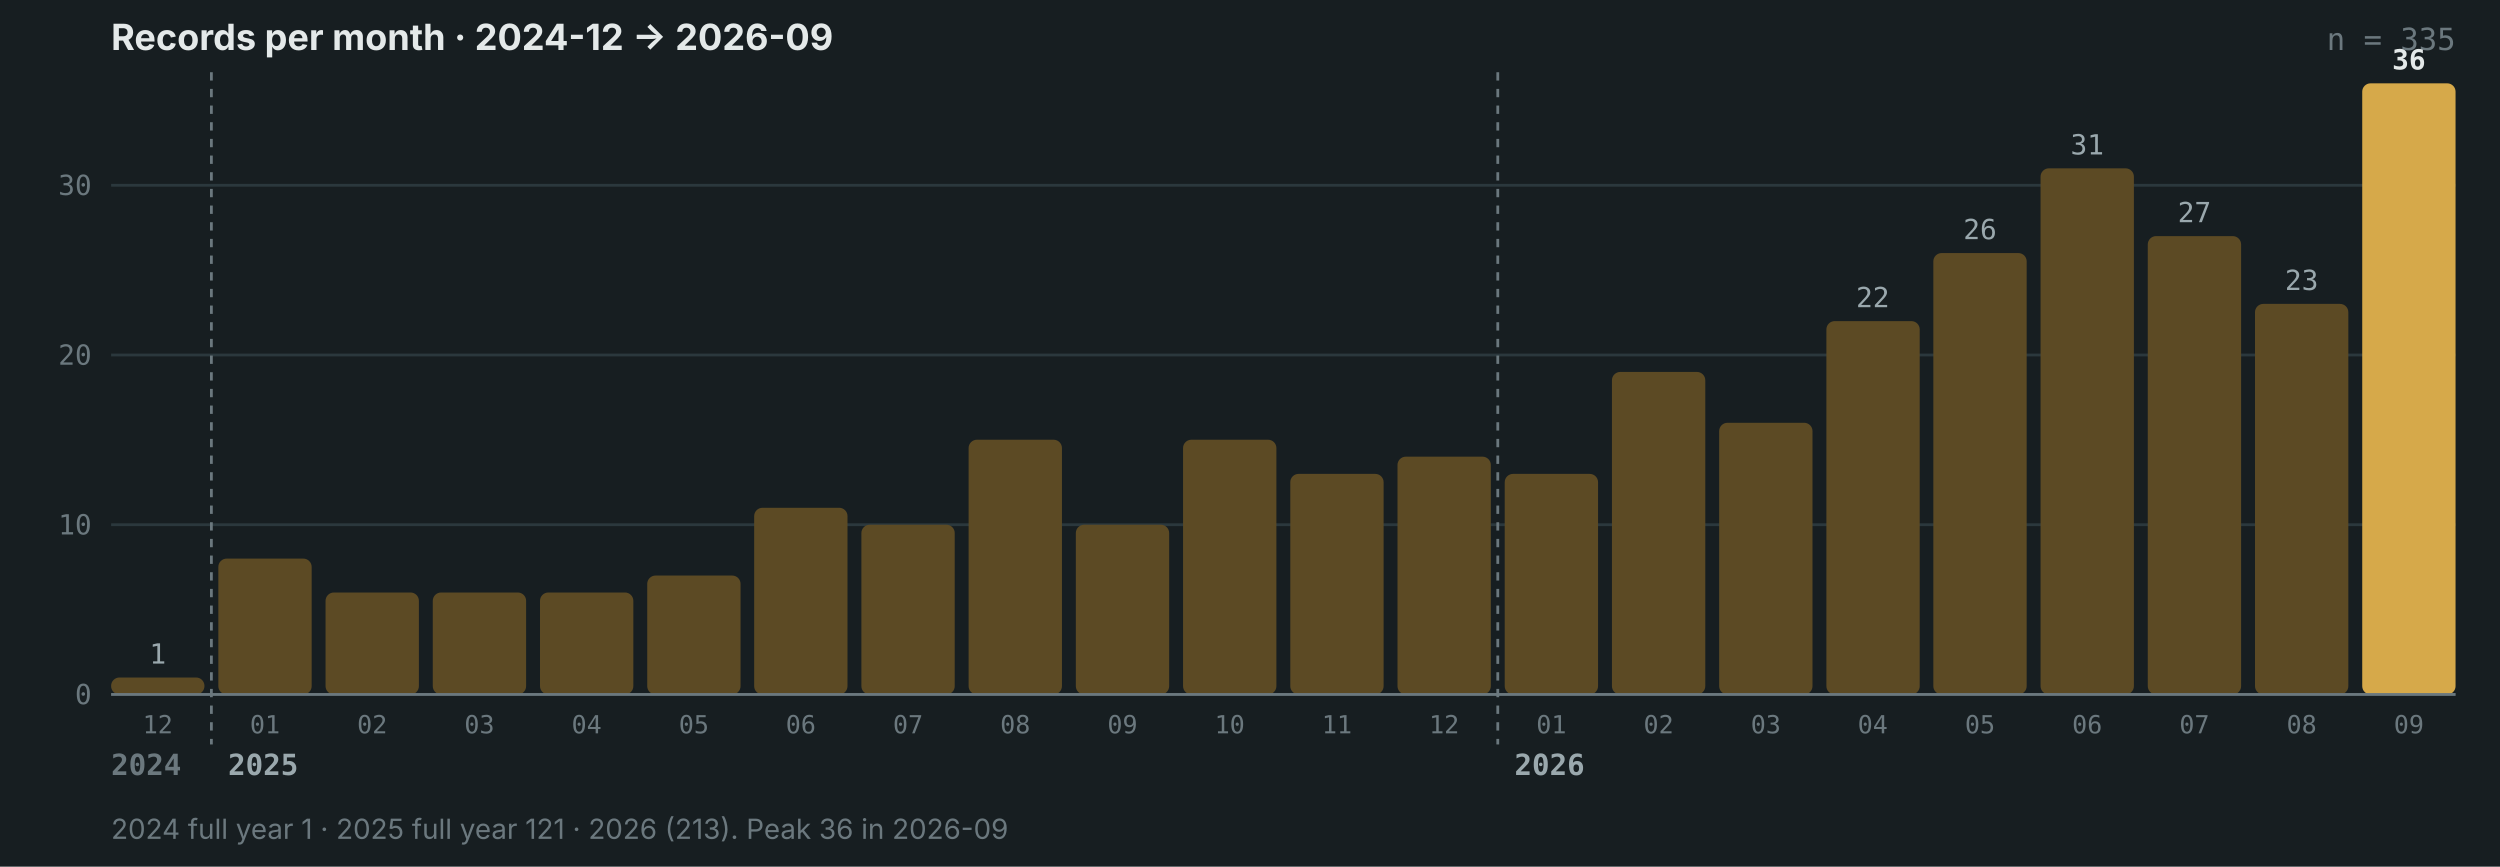
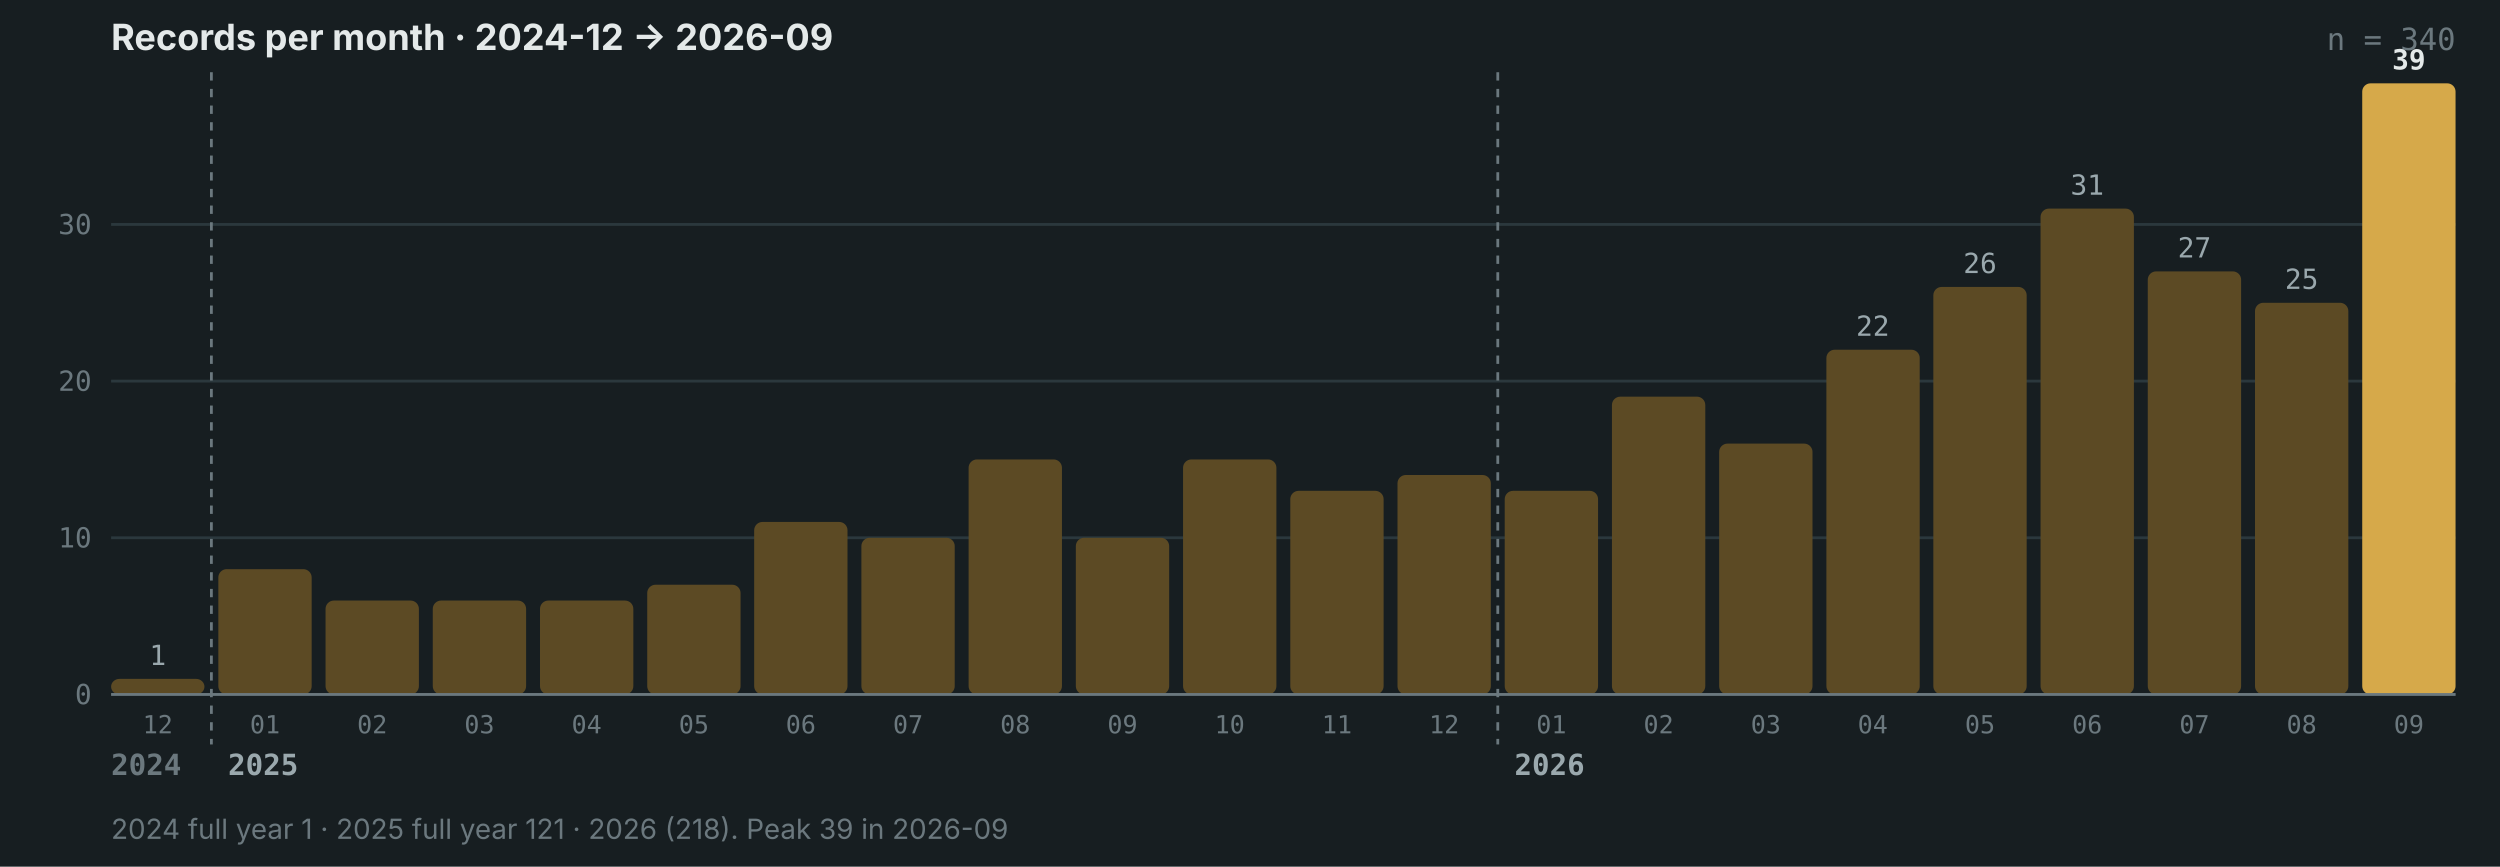
<svg xmlns="http://www.w3.org/2000/svg" viewBox="0 0 900 312" width="900" height="312" role="img" font-family="ui-sans-serif,-apple-system,'Segoe UI','PingFang SC','Microsoft YaHei',sans-serif">
  <rect width="900" height="312" fill="#171E21" />
  <text x="40" y="18" font-size="13" font-weight="700" fill="#E4E9E9">Records per month · 2024-12 → 2026-09</text>
-   <text x="884" y="18" font-size="11" text-anchor="end" fill="#6B787E" font-family="ui-monospace,'SF Mono','Cascadia Mono','Consolas',monospace">n = 335</text>
+   <text x="884" y="18" font-size="11" text-anchor="end" fill="#6B787E" font-family="ui-monospace,'SF Mono','Cascadia Mono','Consolas',monospace">n = 340</text>
  <line x1="40" y1="250.0" x2="884" y2="250.0" stroke="#2B383D" stroke-width="1" />
  <text x="33" y="253.5" font-size="10" text-anchor="end" fill="#6B787E" font-family="ui-monospace,'SF Mono','Cascadia Mono','Consolas',monospace">0</text>
-   <line x1="40" y1="188.9" x2="884" y2="188.9" stroke="#2B383D" stroke-width="1" />
-   <text x="33" y="192.4" font-size="10" text-anchor="end" fill="#6B787E" font-family="ui-monospace,'SF Mono','Cascadia Mono','Consolas',monospace">10</text>
-   <line x1="40" y1="127.8" x2="884" y2="127.8" stroke="#2B383D" stroke-width="1" />
-   <text x="33" y="131.3" font-size="10" text-anchor="end" fill="#6B787E" font-family="ui-monospace,'SF Mono','Cascadia Mono','Consolas',monospace">20</text>
-   <line x1="40" y1="66.7" x2="884" y2="66.7" stroke="#2B383D" stroke-width="1" />
-   <text x="33" y="70.2" font-size="10" text-anchor="end" fill="#6B787E" font-family="ui-monospace,'SF Mono','Cascadia Mono','Consolas',monospace">30</text>
+   <line x1="40" y1="193.6" x2="884" y2="193.6" stroke="#2B383D" stroke-width="1" />
+   <text x="33" y="197.1" font-size="10" text-anchor="end" fill="#6B787E" font-family="ui-monospace,'SF Mono','Cascadia Mono','Consolas',monospace">10</text>
+   <line x1="40" y1="137.2" x2="884" y2="137.2" stroke="#2B383D" stroke-width="1" />
+   <text x="33" y="140.7" font-size="10" text-anchor="end" fill="#6B787E" font-family="ui-monospace,'SF Mono','Cascadia Mono','Consolas',monospace">20</text>
+   <line x1="40" y1="80.8" x2="884" y2="80.8" stroke="#2B383D" stroke-width="1" />
+   <text x="33" y="84.3" font-size="10" text-anchor="end" fill="#6B787E" font-family="ui-monospace,'SF Mono','Cascadia Mono','Consolas',monospace">30</text>
  <line x1="76.1" y1="26" x2="76.1" y2="268" stroke="#6B787E" stroke-width="1" stroke-dasharray="3 3" />
  <text x="82.1" y="279.0" font-size="10.5" font-weight="700" fill="#9AA8AD" font-family="ui-monospace,'SF Mono','Cascadia Mono','Consolas',monospace">2025</text>
  <line x1="539.2" y1="26" x2="539.2" y2="268" stroke="#6B787E" stroke-width="1" stroke-dasharray="3 3" />
  <text x="545.2" y="279.0" font-size="10.5" font-weight="700" fill="#9AA8AD" font-family="ui-monospace,'SF Mono','Cascadia Mono','Consolas',monospace">2026</text>
-   <rect x="40.0" y="243.9" width="33.6" height="6.1" rx="3" fill="#5C4A24" />
-   <text x="56.8" y="238.9" font-size="10" text-anchor="middle" fill="#9AA8AD" font-family="ui-monospace,'SF Mono','Cascadia Mono','Consolas',monospace" font-weight="500">1</text>
+   <rect x="40.0" y="244.4" width="33.6" height="5.6" rx="3" fill="#5C4A24" />
+   <text x="56.8" y="239.4" font-size="10" text-anchor="middle" fill="#9AA8AD" font-family="ui-monospace,'SF Mono','Cascadia Mono','Consolas',monospace" font-weight="500">1</text>
  <text x="56.8" y="264.0" font-size="9" text-anchor="middle" fill="#6B787E" font-family="ui-monospace,'SF Mono','Cascadia Mono','Consolas',monospace">12</text>
-   <rect x="78.6" y="201.1" width="33.6" height="48.9" rx="3" fill="#5C4A24" />
+   <rect x="78.6" y="204.9" width="33.6" height="45.1" rx="3" fill="#5C4A24" />
  <text x="95.4" y="264.0" font-size="9" text-anchor="middle" fill="#6B787E" font-family="ui-monospace,'SF Mono','Cascadia Mono','Consolas',monospace">01</text>
-   <rect x="117.2" y="213.3" width="33.6" height="36.7" rx="3" fill="#5C4A24" />
+   <rect x="117.2" y="216.2" width="33.6" height="33.8" rx="3" fill="#5C4A24" />
  <text x="134.0" y="264.0" font-size="9" text-anchor="middle" fill="#6B787E" font-family="ui-monospace,'SF Mono','Cascadia Mono','Consolas',monospace">02</text>
-   <rect x="155.8" y="213.3" width="33.6" height="36.7" rx="3" fill="#5C4A24" />
+   <rect x="155.8" y="216.2" width="33.6" height="33.8" rx="3" fill="#5C4A24" />
  <text x="172.6" y="264.0" font-size="9" text-anchor="middle" fill="#6B787E" font-family="ui-monospace,'SF Mono','Cascadia Mono','Consolas',monospace">03</text>
-   <rect x="194.4" y="213.3" width="33.6" height="36.7" rx="3" fill="#5C4A24" />
+   <rect x="194.4" y="216.2" width="33.6" height="33.8" rx="3" fill="#5C4A24" />
  <text x="211.2" y="264.0" font-size="9" text-anchor="middle" fill="#6B787E" font-family="ui-monospace,'SF Mono','Cascadia Mono','Consolas',monospace">04</text>
-   <rect x="233.0" y="207.2" width="33.6" height="42.8" rx="3" fill="#5C4A24" />
+   <rect x="233.0" y="210.5" width="33.6" height="39.5" rx="3" fill="#5C4A24" />
  <text x="249.8" y="264.0" font-size="9" text-anchor="middle" fill="#6B787E" font-family="ui-monospace,'SF Mono','Cascadia Mono','Consolas',monospace">05</text>
-   <rect x="271.5" y="182.8" width="33.6" height="67.2" rx="3" fill="#5C4A24" />
+   <rect x="271.5" y="187.9" width="33.6" height="62.1" rx="3" fill="#5C4A24" />
  <text x="288.3" y="264.0" font-size="9" text-anchor="middle" fill="#6B787E" font-family="ui-monospace,'SF Mono','Cascadia Mono','Consolas',monospace">06</text>
-   <rect x="310.1" y="188.9" width="33.6" height="61.1" rx="3" fill="#5C4A24" />
+   <rect x="310.1" y="193.6" width="33.6" height="56.4" rx="3" fill="#5C4A24" />
  <text x="326.9" y="264.0" font-size="9" text-anchor="middle" fill="#6B787E" font-family="ui-monospace,'SF Mono','Cascadia Mono','Consolas',monospace">07</text>
-   <rect x="348.7" y="158.3" width="33.6" height="91.7" rx="3" fill="#5C4A24" />
+   <rect x="348.7" y="165.4" width="33.6" height="84.6" rx="3" fill="#5C4A24" />
  <text x="365.5" y="264.0" font-size="9" text-anchor="middle" fill="#6B787E" font-family="ui-monospace,'SF Mono','Cascadia Mono','Consolas',monospace">08</text>
-   <rect x="387.3" y="188.9" width="33.6" height="61.1" rx="3" fill="#5C4A24" />
+   <rect x="387.3" y="193.6" width="33.6" height="56.4" rx="3" fill="#5C4A24" />
  <text x="404.1" y="264.0" font-size="9" text-anchor="middle" fill="#6B787E" font-family="ui-monospace,'SF Mono','Cascadia Mono','Consolas',monospace">09</text>
-   <rect x="425.9" y="158.3" width="33.6" height="91.7" rx="3" fill="#5C4A24" />
+   <rect x="425.9" y="165.4" width="33.6" height="84.6" rx="3" fill="#5C4A24" />
  <text x="442.7" y="264.0" font-size="9" text-anchor="middle" fill="#6B787E" font-family="ui-monospace,'SF Mono','Cascadia Mono','Consolas',monospace">10</text>
-   <rect x="464.5" y="170.6" width="33.6" height="79.4" rx="3" fill="#5C4A24" />
+   <rect x="464.5" y="176.7" width="33.6" height="73.3" rx="3" fill="#5C4A24" />
  <text x="481.3" y="264.0" font-size="9" text-anchor="middle" fill="#6B787E" font-family="ui-monospace,'SF Mono','Cascadia Mono','Consolas',monospace">11</text>
-   <rect x="503.1" y="164.4" width="33.6" height="85.6" rx="3" fill="#5C4A24" />
+   <rect x="503.1" y="171.0" width="33.6" height="79.0" rx="3" fill="#5C4A24" />
  <text x="519.9" y="264.0" font-size="9" text-anchor="middle" fill="#6B787E" font-family="ui-monospace,'SF Mono','Cascadia Mono','Consolas',monospace">12</text>
-   <rect x="541.7" y="170.6" width="33.6" height="79.4" rx="3" fill="#5C4A24" />
+   <rect x="541.7" y="176.7" width="33.6" height="73.3" rx="3" fill="#5C4A24" />
  <text x="558.5" y="264.0" font-size="9" text-anchor="middle" fill="#6B787E" font-family="ui-monospace,'SF Mono','Cascadia Mono','Consolas',monospace">01</text>
-   <rect x="580.3" y="133.9" width="33.6" height="116.1" rx="3" fill="#5C4A24" />
+   <rect x="580.3" y="142.8" width="33.6" height="107.2" rx="3" fill="#5C4A24" />
  <text x="597.1" y="264.0" font-size="9" text-anchor="middle" fill="#6B787E" font-family="ui-monospace,'SF Mono','Cascadia Mono','Consolas',monospace">02</text>
-   <rect x="618.9" y="152.2" width="33.6" height="97.8" rx="3" fill="#5C4A24" />
+   <rect x="618.9" y="159.7" width="33.6" height="90.3" rx="3" fill="#5C4A24" />
  <text x="635.7" y="264.0" font-size="9" text-anchor="middle" fill="#6B787E" font-family="ui-monospace,'SF Mono','Cascadia Mono','Consolas',monospace">03</text>
-   <rect x="657.5" y="115.6" width="33.6" height="134.4" rx="3" fill="#5C4A24" />
-   <text x="674.2" y="110.6" font-size="10" text-anchor="middle" fill="#9AA8AD" font-family="ui-monospace,'SF Mono','Cascadia Mono','Consolas',monospace" font-weight="500">22</text>
+   <rect x="657.5" y="125.9" width="33.6" height="124.1" rx="3" fill="#5C4A24" />
+   <text x="674.2" y="120.9" font-size="10" text-anchor="middle" fill="#9AA8AD" font-family="ui-monospace,'SF Mono','Cascadia Mono','Consolas',monospace" font-weight="500">22</text>
  <text x="674.2" y="264.0" font-size="9" text-anchor="middle" fill="#6B787E" font-family="ui-monospace,'SF Mono','Cascadia Mono','Consolas',monospace">04</text>
-   <rect x="696.0" y="91.1" width="33.6" height="158.9" rx="3" fill="#5C4A24" />
-   <text x="712.8" y="86.1" font-size="10" text-anchor="middle" fill="#9AA8AD" font-family="ui-monospace,'SF Mono','Cascadia Mono','Consolas',monospace" font-weight="500">26</text>
+   <rect x="696.0" y="103.3" width="33.6" height="146.7" rx="3" fill="#5C4A24" />
+   <text x="712.8" y="98.3" font-size="10" text-anchor="middle" fill="#9AA8AD" font-family="ui-monospace,'SF Mono','Cascadia Mono','Consolas',monospace" font-weight="500">26</text>
  <text x="712.8" y="264.0" font-size="9" text-anchor="middle" fill="#6B787E" font-family="ui-monospace,'SF Mono','Cascadia Mono','Consolas',monospace">05</text>
-   <rect x="734.6" y="60.6" width="33.6" height="189.4" rx="3" fill="#5C4A24" />
-   <text x="751.4" y="55.6" font-size="10" text-anchor="middle" fill="#9AA8AD" font-family="ui-monospace,'SF Mono','Cascadia Mono','Consolas',monospace" font-weight="500">31</text>
+   <rect x="734.6" y="75.1" width="33.6" height="174.9" rx="3" fill="#5C4A24" />
+   <text x="751.4" y="70.1" font-size="10" text-anchor="middle" fill="#9AA8AD" font-family="ui-monospace,'SF Mono','Cascadia Mono','Consolas',monospace" font-weight="500">31</text>
  <text x="751.4" y="264.0" font-size="9" text-anchor="middle" fill="#6B787E" font-family="ui-monospace,'SF Mono','Cascadia Mono','Consolas',monospace">06</text>
-   <rect x="773.2" y="85.0" width="33.6" height="165.0" rx="3" fill="#5C4A24" />
-   <text x="790.0" y="80.0" font-size="10" text-anchor="middle" fill="#9AA8AD" font-family="ui-monospace,'SF Mono','Cascadia Mono','Consolas',monospace" font-weight="500">27</text>
+   <rect x="773.2" y="97.7" width="33.6" height="152.3" rx="3" fill="#5C4A24" />
+   <text x="790.0" y="92.7" font-size="10" text-anchor="middle" fill="#9AA8AD" font-family="ui-monospace,'SF Mono','Cascadia Mono','Consolas',monospace" font-weight="500">27</text>
  <text x="790.0" y="264.0" font-size="9" text-anchor="middle" fill="#6B787E" font-family="ui-monospace,'SF Mono','Cascadia Mono','Consolas',monospace">07</text>
-   <rect x="811.8" y="109.4" width="33.6" height="140.6" rx="3" fill="#5C4A24" />
-   <text x="828.6" y="104.4" font-size="10" text-anchor="middle" fill="#9AA8AD" font-family="ui-monospace,'SF Mono','Cascadia Mono','Consolas',monospace" font-weight="500">23</text>
+   <rect x="811.8" y="109.0" width="33.6" height="141.0" rx="3" fill="#5C4A24" />
+   <text x="828.6" y="104.0" font-size="10" text-anchor="middle" fill="#9AA8AD" font-family="ui-monospace,'SF Mono','Cascadia Mono','Consolas',monospace" font-weight="500">25</text>
  <text x="828.6" y="264.0" font-size="9" text-anchor="middle" fill="#6B787E" font-family="ui-monospace,'SF Mono','Cascadia Mono','Consolas',monospace">08</text>
  <rect x="850.4" y="30.0" width="33.6" height="220.0" rx="3" fill="#D6A94A" />
-   <text x="867.2" y="25.0" font-size="10" text-anchor="middle" fill="#E4E9E9" font-family="ui-monospace,'SF Mono','Cascadia Mono','Consolas',monospace" font-weight="700">36</text>
+   <text x="867.2" y="25.0" font-size="10" text-anchor="middle" fill="#E4E9E9" font-family="ui-monospace,'SF Mono','Cascadia Mono','Consolas',monospace" font-weight="700">39</text>
  <text x="867.2" y="264.0" font-size="9" text-anchor="middle" fill="#6B787E" font-family="ui-monospace,'SF Mono','Cascadia Mono','Consolas',monospace">09</text>
  <line x1="40" y1="250" x2="884" y2="250" stroke="#6B787E" stroke-width="1" />
  <text x="40" y="279.0" font-size="10.5" font-weight="700" fill="#6B787E" font-family="ui-monospace,'SF Mono','Cascadia Mono','Consolas',monospace">2024</text>
-   <text x="40" y="302" font-size="10" fill="#6B787E">2024 full year 1 · 2025 full year 121 · 2026 (213). Peak 36 in 2026-09</text>
+   <text x="40" y="302" font-size="10" fill="#6B787E">2024 full year 1 · 2025 full year 121 · 2026 (218). Peak 39 in 2026-09</text>
</svg>
